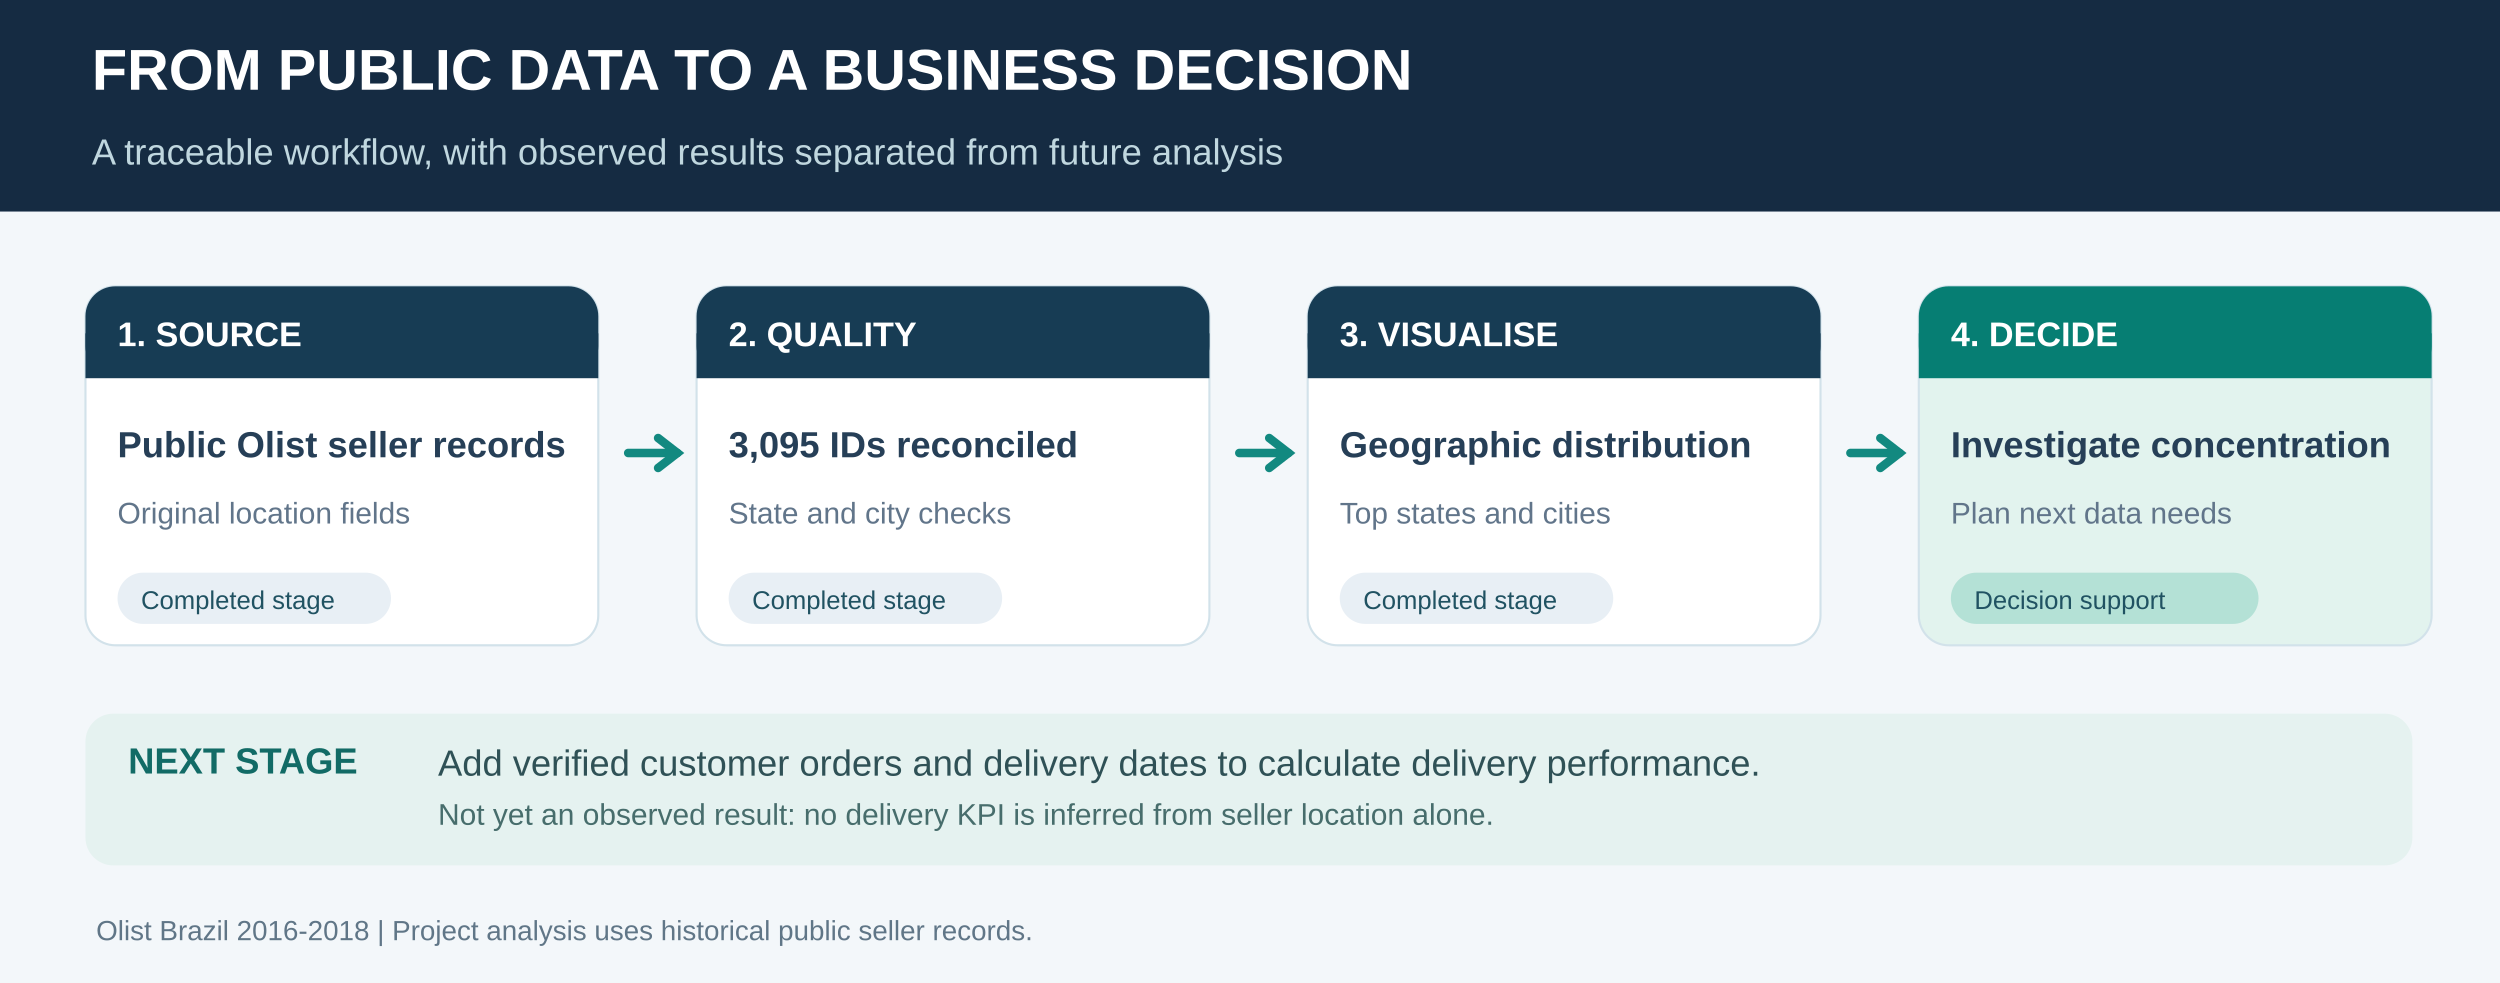
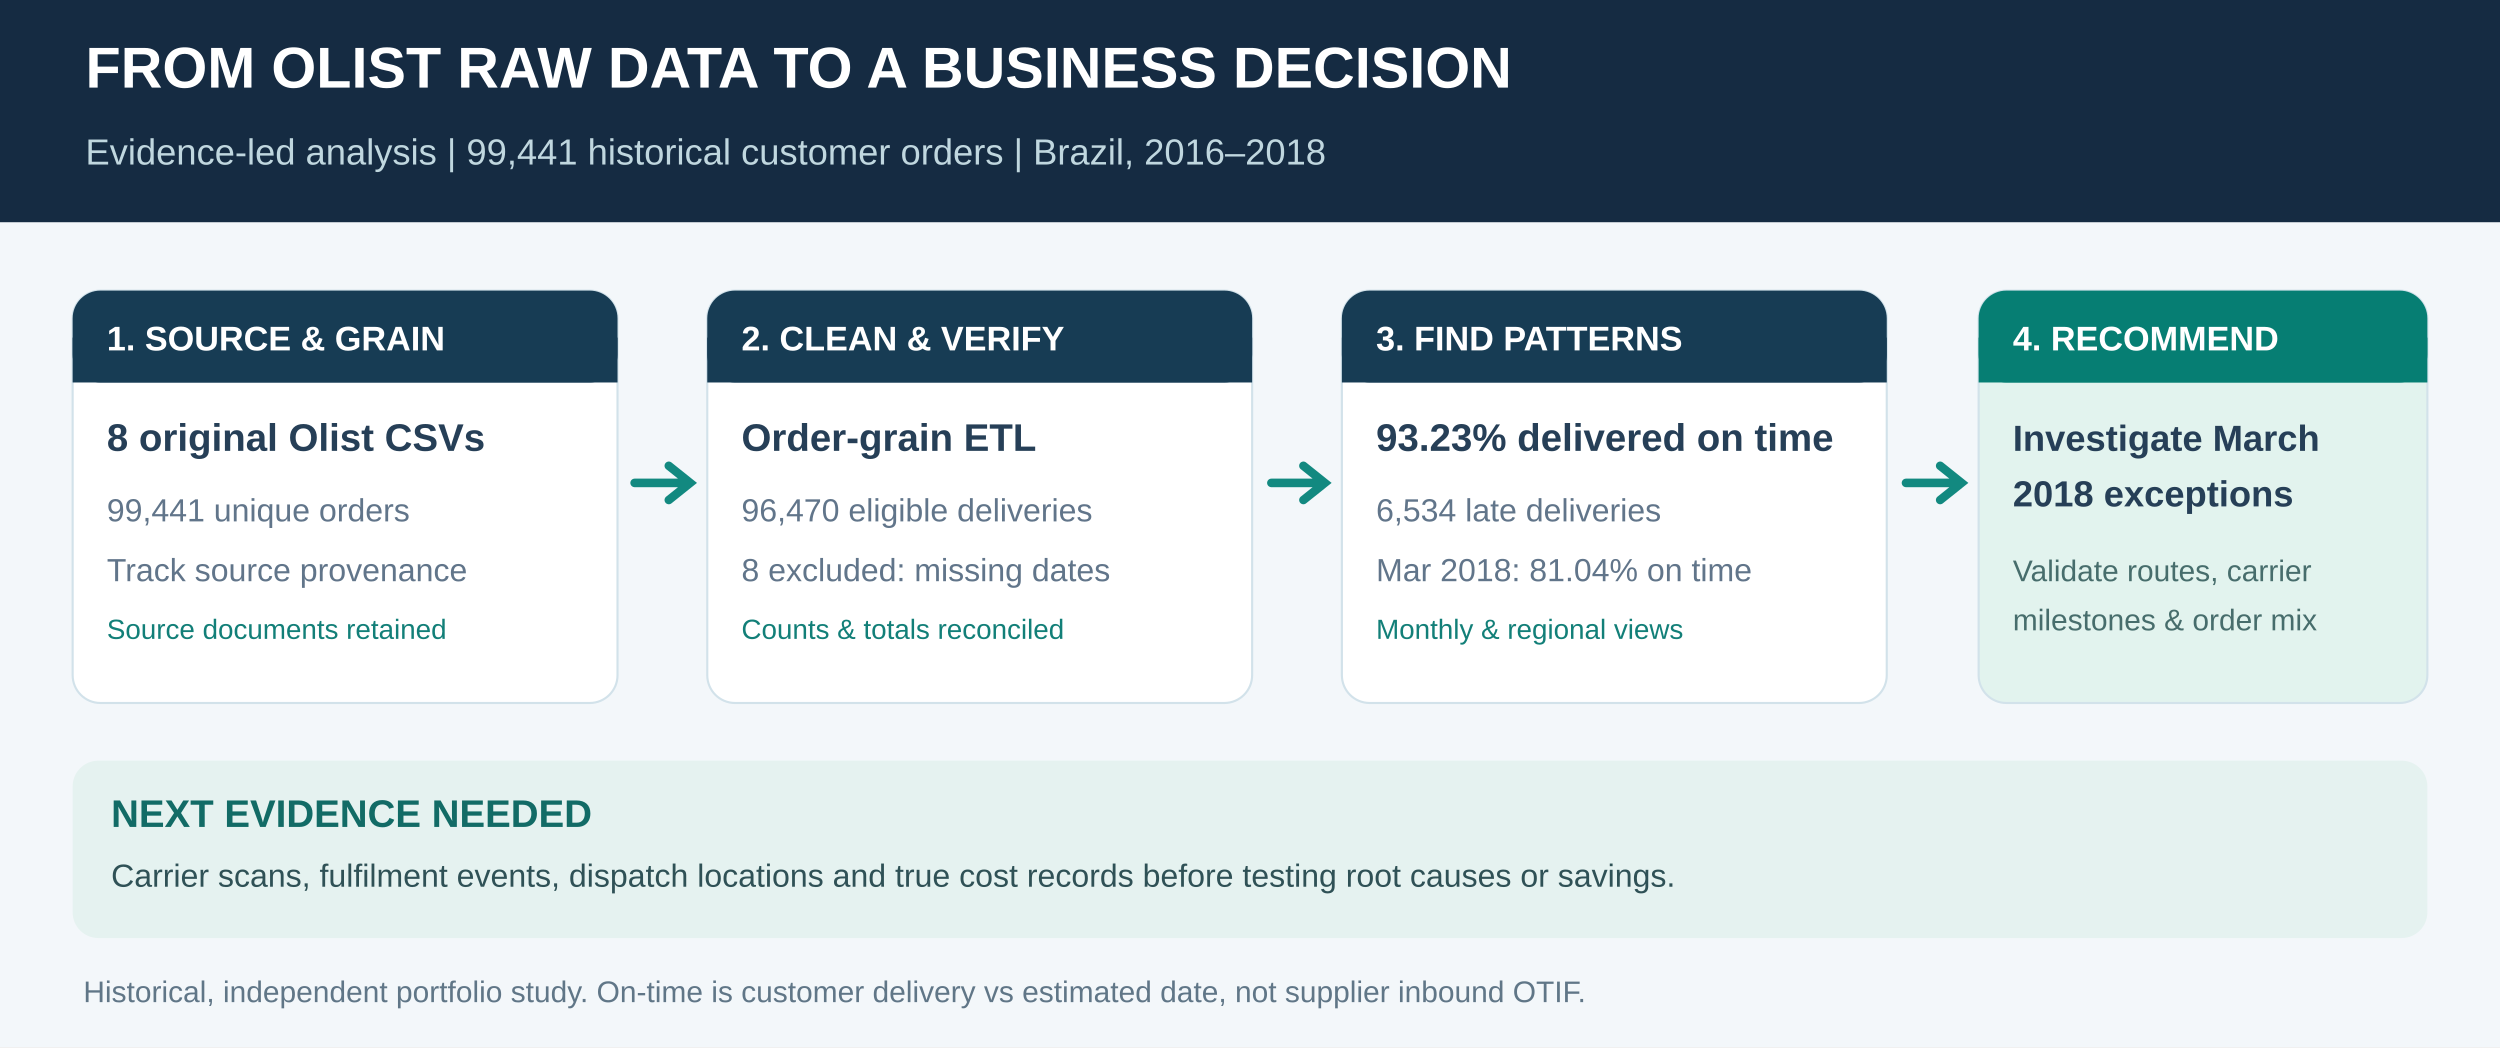
- <svg xmlns="http://www.w3.org/2000/svg" viewBox="0 0 1170 460" width="1170" height="460" role="img" aria-label="Four-step business analysis flow from real Olist seller records through data checks and visualisations to operational decision support">
-   <rect width="1170" height="460" fill="#f3f7fa" />
-   <rect width="1170" height="99" fill="#152b42" />
-   <text x="43" y="42" font-family="Arial" font-size="27" font-weight="bold" fill="#fff">FROM PUBLIC DATA TO A BUSINESS DECISION</text>
-   <text x="43" y="77" font-family="Arial" font-size="17" fill="#c0d7df">A traceable workflow, with observed results separated from future analysis</text>
-   <rect x="40" y="134" width="240" height="168" rx="14" fill="#fff" stroke="#d2e2ea" />
-   <rect x="40" y="134" width="240" height="42" rx="14" fill="#173c54" />
-   <rect x="40" y="156" width="240" height="21" fill="#173c54" />
-   <text x="55" y="162" font-family="Arial" font-size="16" font-weight="bold" fill="#fff">1. SOURCE</text>
-   <text x="55" y="214" font-family="Arial" font-size="17" font-weight="bold" fill="#263f57">Public Olist seller records</text>
-   <text x="55" y="245" font-family="Arial" font-size="14" fill="#61758a">Original location fields</text>
-   <rect x="55" y="268" width="128" height="24" rx="12" fill="#e8eff5" />
-   <text x="66" y="285" font-family="Arial" font-size="12" fill="#205262">Completed stage</text>
-   <path d="M294 212 H317" stroke="#128980" stroke-width="4" stroke-linecap="round" />
-   <path d="M308 205 L317 212 L308 219" fill="none" stroke="#128980" stroke-width="4" stroke-linecap="round" />
-   <rect x="326" y="134" width="240" height="168" rx="14" fill="#fff" stroke="#d2e2ea" />
-   <rect x="326" y="134" width="240" height="42" rx="14" fill="#173c54" />
-   <rect x="326" y="156" width="240" height="21" fill="#173c54" />
-   <text x="341" y="162" font-family="Arial" font-size="16" font-weight="bold" fill="#fff">2. QUALITY</text>
-   <text x="341" y="214" font-family="Arial" font-size="17" font-weight="bold" fill="#263f57">3,095 IDs reconciled</text>
-   <text x="341" y="245" font-family="Arial" font-size="14" fill="#61758a">State and city checks</text>
-   <rect x="341" y="268" width="128" height="24" rx="12" fill="#e8eff5" />
-   <text x="352" y="285" font-family="Arial" font-size="12" fill="#205262">Completed stage</text>
-   <path d="M580 212 H603" stroke="#128980" stroke-width="4" stroke-linecap="round" />
-   <path d="M594 205 L603 212 L594 219" fill="none" stroke="#128980" stroke-width="4" stroke-linecap="round" />
-   <rect x="612" y="134" width="240" height="168" rx="14" fill="#fff" stroke="#d2e2ea" />
-   <rect x="612" y="134" width="240" height="42" rx="14" fill="#173c54" />
-   <rect x="612" y="156" width="240" height="21" fill="#173c54" />
-   <text x="627" y="162" font-family="Arial" font-size="16" font-weight="bold" fill="#fff">3. VISUALISE</text>
-   <text x="627" y="214" font-family="Arial" font-size="17" font-weight="bold" fill="#263f57">Geographic distribution</text>
-   <text x="627" y="245" font-family="Arial" font-size="14" fill="#61758a">Top states and cities</text>
-   <rect x="627" y="268" width="128" height="24" rx="12" fill="#e8eff5" />
-   <text x="638" y="285" font-family="Arial" font-size="12" fill="#205262">Completed stage</text>
-   <path d="M866 212 H889" stroke="#128980" stroke-width="4" stroke-linecap="round" />
-   <path d="M880 205 L889 212 L880 219" fill="none" stroke="#128980" stroke-width="4" stroke-linecap="round" />
-   <rect x="898" y="134" width="240" height="168" rx="14" fill="#e2f3ee" stroke="#d2e2ea" />
-   <rect x="898" y="134" width="240" height="42" rx="14" fill="#067e73" />
-   <rect x="898" y="156" width="240" height="21" fill="#067e73" />
-   <text x="913" y="162" font-family="Arial" font-size="16" font-weight="bold" fill="#fff">4. DECIDE</text>
-   <text x="913" y="214" font-family="Arial" font-size="17" font-weight="bold" fill="#263f57">Investigate concentration</text>
-   <text x="913" y="245" font-family="Arial" font-size="14" fill="#61758a">Plan next data needs</text>
-   <rect x="913" y="268" width="144" height="24" rx="12" fill="#b4e1d6" />
-   <text x="924" y="285" font-family="Arial" font-size="12" fill="#205262">Decision support</text>
-   <rect x="40" y="334" width="1089" height="71" rx="13" fill="#e5f2f0" />
-   <text x="60" y="362" font-family="Arial" font-size="17" font-weight="bold" fill="#126b66">NEXT STAGE</text>
-   <text x="205" y="363" font-family="Arial" font-size="17" fill="#2f5156">Add verified customer orders and delivery dates to calculate delivery performance.</text>
-   <text x="205" y="386" font-family="Arial" font-size="14" fill="#476d6c">Not yet an observed result: no delivery KPI is inferred from seller location alone.</text>
-   <text x="45" y="440" font-family="Arial" font-size="13" fill="#607687">Olist Brazil 2016-2018 | Project analysis uses historical public seller records.</text>
+ <svg xmlns="http://www.w3.org/2000/svg" viewBox="0 0 1170 490" width="1170" height="490" role="img" aria-label="Olist data-to-decision flow: eight original CSVs, verified order-grain analysis of 99,441 orders, customer delivery insights and recommended investigations">
+   <rect width="1170" height="490" fill="#F3F7FA" />
+   <rect width="1170" height="104" fill="#152B42" />
+   <text x="40" y="41" font-family="Arial,sans-serif" font-size="27" font-weight="bold" fill="#FFFFFF">FROM OLIST RAW DATA TO A BUSINESS DECISION</text>
+   <text x="40" y="77" font-family="Arial,sans-serif" font-size="17" fill="#C0D7DF">Evidence-led analysis | 99,441 historical customer orders | Brazil, 2016–2018</text>
+   <rect x="34" y="136" width="255" height="193" rx="13" fill="#FFFFFF" stroke="#D2E2EA" />
+   <rect x="34" y="136" width="255" height="43" rx="13" fill="#173C54" />
+   <rect x="34" y="158" width="255" height="21" fill="#173C54" />
+   <text x="50" y="164" font-family="Arial,sans-serif" font-size="16" font-weight="bold" fill="#FFFFFF">1. SOURCE &amp; GRAIN</text>
+   <text x="50" y="211" font-family="Arial,sans-serif" font-size="18" font-weight="bold" fill="#263F57">8 original Olist CSVs</text>
+   <text x="50" y="244" font-family="Arial,sans-serif" font-size="15" fill="#61758A">99,441 unique orders</text>
+   <text x="50" y="272" font-family="Arial,sans-serif" font-size="15" fill="#61758A">Track source provenance</text>
+   <text x="50" y="299" font-family="Arial,sans-serif" font-size="13" fill="#127F78">Source documents retained</text>
+   <path d="M297 226 H323 M313 218 L323 226 L313 234" stroke="#128980" fill="none" stroke-width="4" stroke-linecap="round" />
+   <rect x="331" y="136" width="255" height="193" rx="13" fill="#FFFFFF" stroke="#D2E2EA" />
+   <rect x="331" y="136" width="255" height="43" rx="13" fill="#173C54" />
+   <rect x="331" y="158" width="255" height="21" fill="#173C54" />
+   <text x="347" y="164" font-family="Arial,sans-serif" font-size="16" font-weight="bold" fill="#FFFFFF">2. CLEAN &amp; VERIFY</text>
+   <text x="347" y="211" font-family="Arial,sans-serif" font-size="18" font-weight="bold" fill="#263F57">Order-grain ETL</text>
+   <text x="347" y="244" font-family="Arial,sans-serif" font-size="15" fill="#61758A">96,470 eligible deliveries</text>
+   <text x="347" y="272" font-family="Arial,sans-serif" font-size="15" fill="#61758A">8 excluded: missing dates</text>
+   <text x="347" y="299" font-family="Arial,sans-serif" font-size="13" fill="#127F78">Counts &amp; totals reconciled</text>
+   <path d="M595 226 H620 M610 218 L620 226 L610 234" stroke="#128980" fill="none" stroke-width="4" stroke-linecap="round" />
+   <rect x="628" y="136" width="255" height="193" rx="13" fill="#FFFFFF" stroke="#D2E2EA" />
+   <rect x="628" y="136" width="255" height="43" rx="13" fill="#173C54" />
+   <rect x="628" y="158" width="255" height="21" fill="#173C54" />
+   <text x="644" y="164" font-family="Arial,sans-serif" font-size="16" font-weight="bold" fill="#FFFFFF">3. FIND PATTERNS</text>
+   <text x="644" y="211" font-family="Arial,sans-serif" font-size="18" font-weight="bold" fill="#263F57">93.23% delivered on time</text>
+   <text x="644" y="244" font-family="Arial,sans-serif" font-size="15" fill="#61758A">6,534 late deliveries</text>
+   <text x="644" y="272" font-family="Arial,sans-serif" font-size="15" fill="#61758A">Mar 2018: 81.04% on time</text>
+   <text x="644" y="299" font-family="Arial,sans-serif" font-size="13" fill="#127F78">Monthly &amp; regional views</text>
+   <path d="M892 226 H918 M908 218 L918 226 L908 234" stroke="#128980" fill="none" stroke-width="4" stroke-linecap="round" />
+   <rect x="926" y="136" width="210" height="193" rx="13" fill="#E2F3EE" stroke="#D2E2EA" />
+   <rect x="926" y="136" width="210" height="43" rx="13" fill="#067E73" />
+   <rect x="926" y="158" width="210" height="21" fill="#067E73" />
+   <text x="942" y="164" font-family="Arial,sans-serif" font-size="16" font-weight="bold" fill="#FFFFFF">4. RECOMMEND</text>
+   <text x="942" y="211" font-family="Arial,sans-serif" font-size="17" font-weight="bold" fill="#263F57">Investigate March</text>
+   <text x="942" y="237" font-family="Arial,sans-serif" font-size="17" font-weight="bold" fill="#263F57">2018 exceptions</text>
+   <text x="942" y="272" font-family="Arial,sans-serif" font-size="14" fill="#476D6C">Validate routes, carrier</text>
+   <text x="942" y="295" font-family="Arial,sans-serif" font-size="14" fill="#476D6C">milestones &amp; order mix</text>
+   <rect x="34" y="356" width="1102" height="83" rx="12" fill="#E5F2F0" />
+   <text x="52" y="387" font-family="Arial,sans-serif" font-size="18" font-weight="bold" fill="#126B66">NEXT EVIDENCE NEEDED</text>
+   <text x="52" y="415" font-family="Arial,sans-serif" font-size="15" fill="#2F5156">Carrier scans, fulfilment events, dispatch locations and true cost records before testing root causes or savings.</text>
+   <text x="39" y="469" font-family="Arial,sans-serif" font-size="14" fill="#607687">Historical, independent portfolio study. On-time is customer delivery vs estimated date, not supplier inbound OTIF.</text>
</svg>
